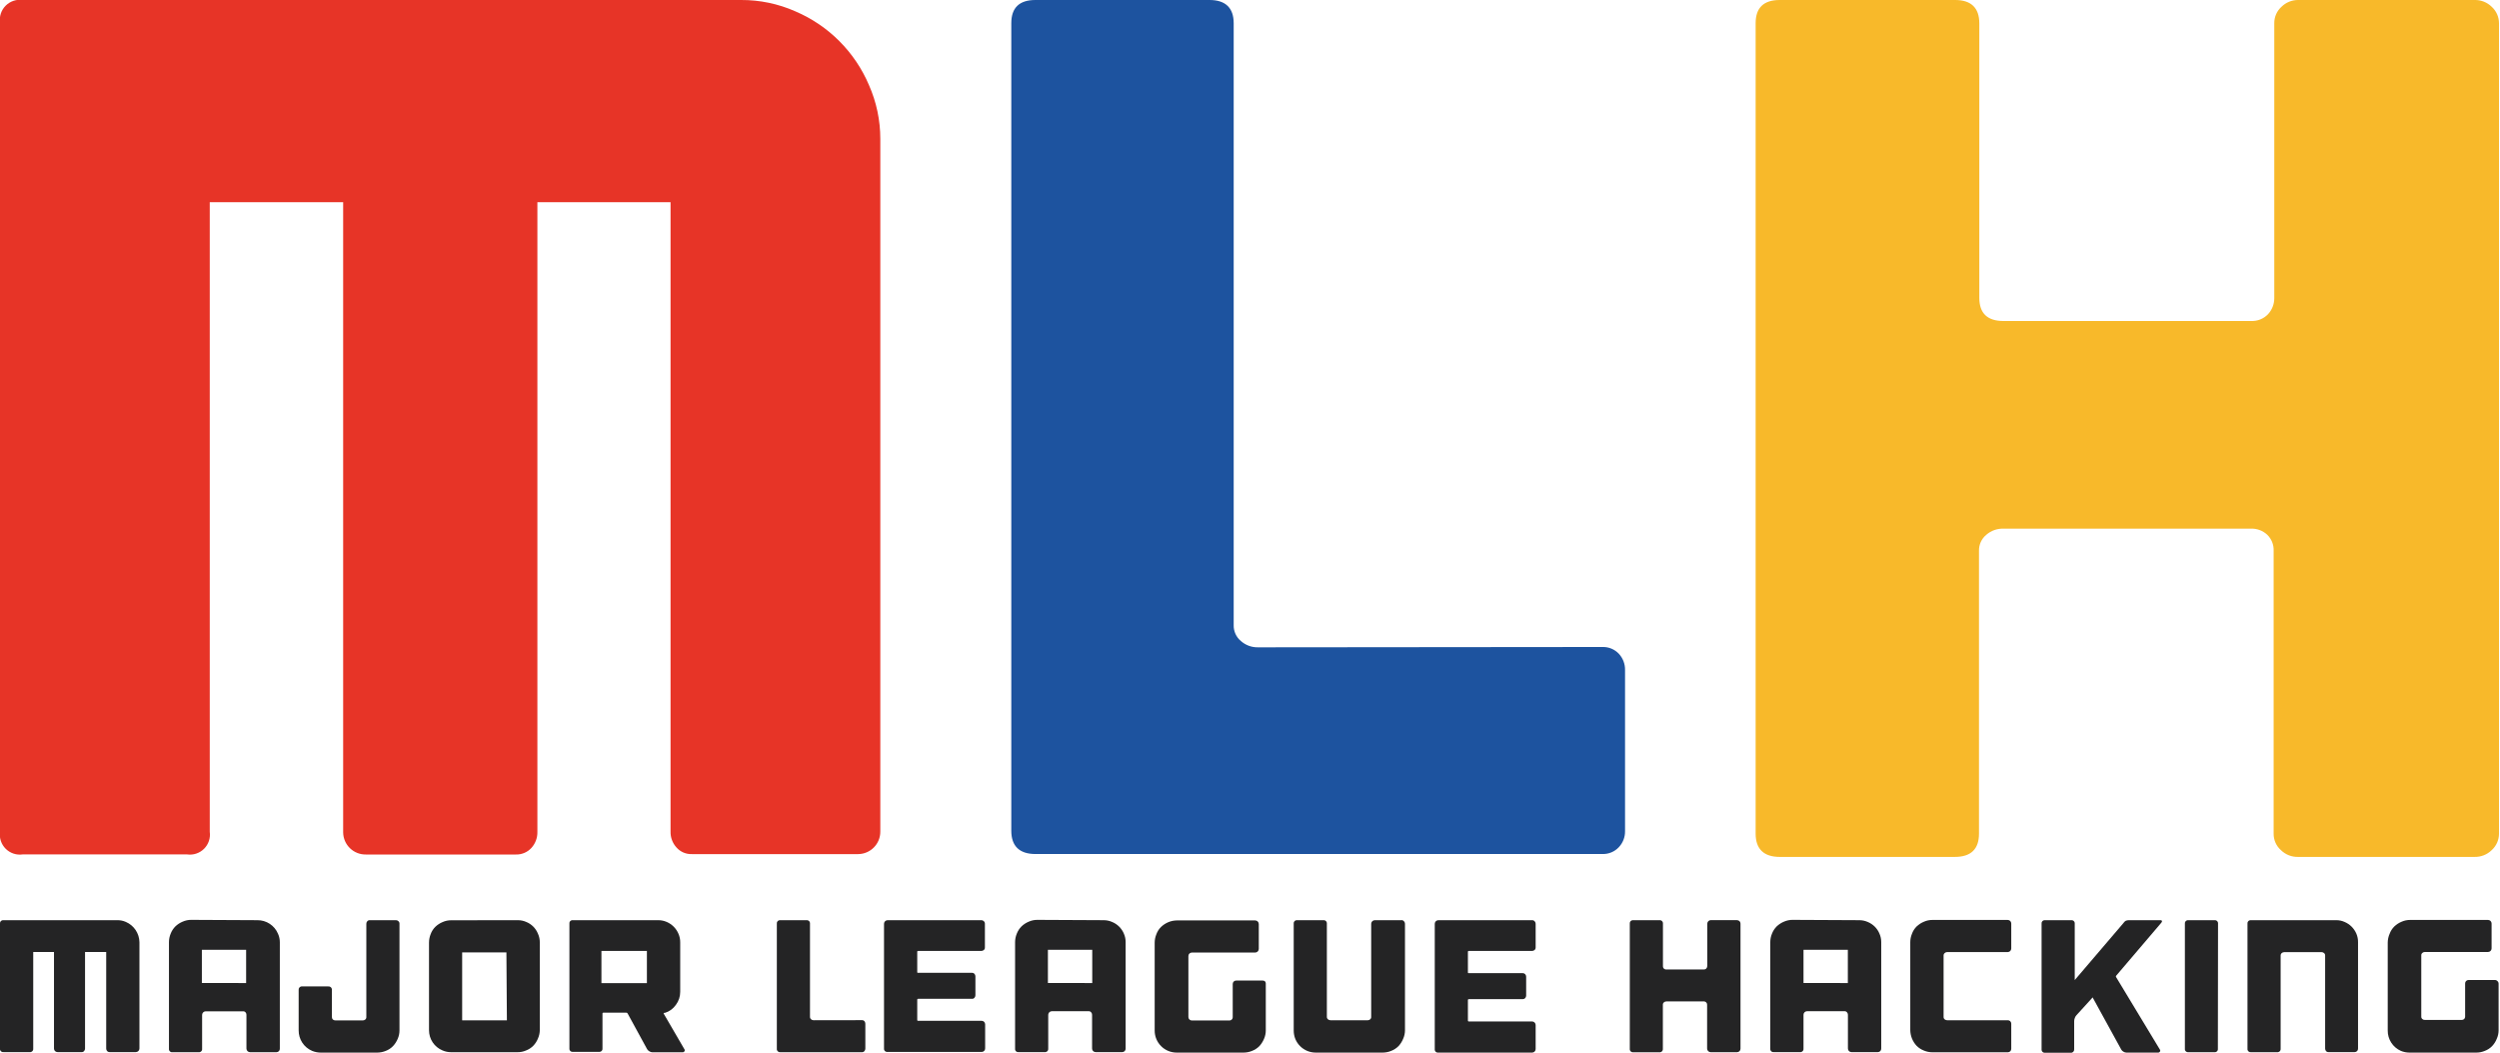
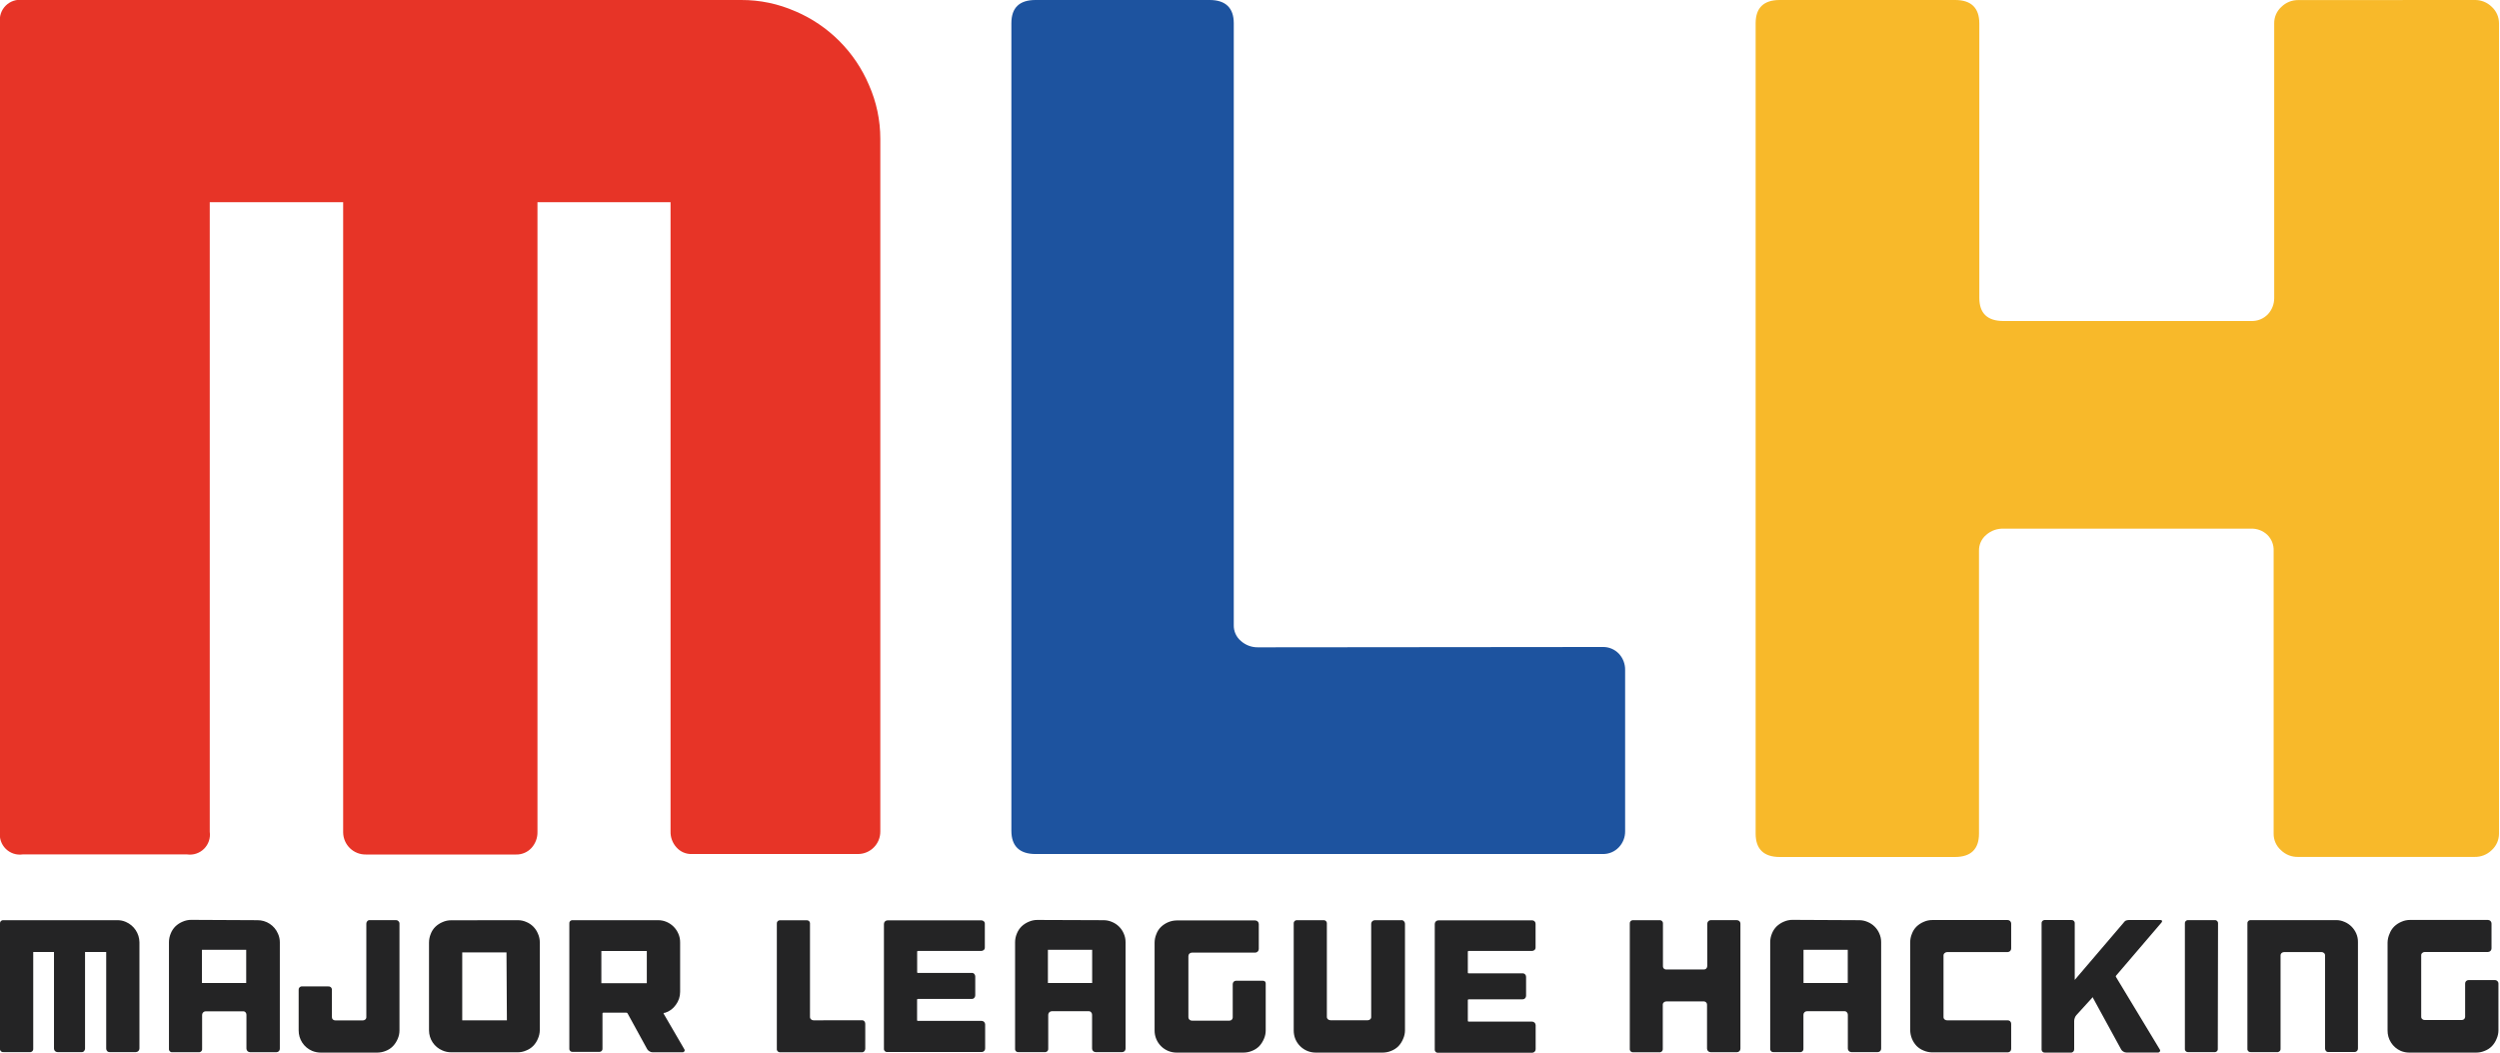
<svg xmlns="http://www.w3.org/2000/svg" viewBox="0 0 310.59 130.78">
-   <defs>
-     <style>.cls-1{fill:#242425;}.cls-2{fill:#e73427;}.cls-3{fill:#1d539f;}.cls-4{fill:#f8b92a;}</style>
-   </defs>
-   <g id="Layer_2" data-name="Layer 2">
-     <g id="Layer_1-2" data-name="Layer 1">
-       <g id="mlh-logo-color-dark">
-         <g id="Major_League_Hacking" data-name="Major League Hacking">
-           <path class="cls-1" d="M15.65,114.54a2.79,2.79,0,0,1,1.68,2.51v13.22a.45.45,0,0,1-.45.44H13.62a.39.39,0,0,1-.3-.12.47.47,0,0,1-.12-.32v-12H10.57v12a.45.45,0,0,1-.12.31.34.34,0,0,1-.3.13h-3a.44.44,0,0,1-.44-.44h0v-12H4.13v12a.39.39,0,0,1-.33.44H.45A.4.4,0,0,1,0,130.4V114.76a.39.39,0,0,1,.33-.44H14.57A2.52,2.52,0,0,1,15.65,114.54Z" />
-           <path class="cls-1" d="M32,114.32A2.75,2.75,0,0,1,34.55,116a2.56,2.56,0,0,1,.23,1.06v13.22a.42.42,0,0,1-.42.44H31.08a.45.45,0,0,1-.45-.44h0v-4.2a.44.44,0,0,0-.11-.31.38.38,0,0,0-.31-.13H25.57a.45.45,0,0,0-.45.44h0v4.2a.38.38,0,0,1-.32.44H21.45a.38.38,0,0,1-.45-.32V117.06a2.75,2.75,0,0,1,.21-1.06,2.6,2.6,0,0,1,.59-.91,2.91,2.91,0,0,1,.91-.59,2.58,2.58,0,0,1,1.06-.22Zm-1.41,7.81V118h-5.5v4.12Z" />
-           <path class="cls-1" d="M49.52,114.45a.37.37,0,0,1,.13.31V128a2.58,2.58,0,0,1-.22,1.06,3,3,0,0,1-.59.91,2.47,2.47,0,0,1-.9.59,2.8,2.8,0,0,1-1.07.21h-7a2.8,2.8,0,0,1-1.07-.21A2.74,2.74,0,0,1,37.12,128v-5a.4.4,0,0,1,.33-.45H40.8a.41.41,0,0,1,.45.33v3.47a.41.41,0,0,0,.12.31.46.46,0,0,0,.32.11h3.4a.44.44,0,0,0,.31-.11.38.38,0,0,0,.13-.31V114.76a.45.45,0,0,1,.12-.31.37.37,0,0,1,.31-.13h3.26A.39.39,0,0,1,49.52,114.45Z" />
-           <path class="cls-1" d="M64.35,114.32a2.58,2.58,0,0,1,1.06.22A2.64,2.64,0,0,1,66.86,116a2.56,2.56,0,0,1,.23,1.06v10.89a2.64,2.64,0,0,1-.23,1.07,2.78,2.78,0,0,1-.58.9,2.51,2.51,0,0,1-.91.59,2.54,2.54,0,0,1-1.06.21H56.05A2.61,2.61,0,0,1,55,130.5a2.71,2.71,0,0,1-1.68-2.5V117.11a2.8,2.8,0,0,1,.21-1.07,2.45,2.45,0,0,1,.58-.9,2.91,2.91,0,0,1,.91-.59,2.55,2.55,0,0,1,1.06-.22Zm-1.41,4h-5.5v8.44H63Z" />
-           <path class="cls-1" d="M85.06,130.35a.22.22,0,0,1,0,.27.27.27,0,0,1-.25.11H81.09a.7.7,0,0,1-.37-.11.75.75,0,0,1-.29-.27L78,125.9a.17.17,0,0,0-.17-.09H75a.1.1,0,0,0-.12.08,0,0,0,0,0,0,0v4.36a.38.38,0,0,1-.34.43H71.21a.39.39,0,0,1-.44-.32.24.24,0,0,1,0-.12V114.76a.38.38,0,0,1,.32-.44H81.81a2.62,2.62,0,0,1,1.06.22A2.78,2.78,0,0,1,84.32,116a2.58,2.58,0,0,1,.22,1.06v6.16a2.66,2.66,0,0,1-.53,1.61,2.58,2.58,0,0,1-1.35,1h-.07c-.11,0-.14.08-.08.14v0ZM80.4,118.14H74.75v4H80.4Z" />
-           <path class="cls-1" d="M107.12,126.74a.39.39,0,0,1,.31.12.47.47,0,0,1,.12.32v3.1a.45.45,0,0,1-.12.31.37.37,0,0,1-.31.13H97a.4.4,0,0,1-.45-.32V114.76a.39.39,0,0,1,.33-.44h3.35a.39.39,0,0,1,.44.33.2.2,0,0,1,0,.11v11.56a.4.4,0,0,0,.13.31.47.47,0,0,0,.32.12Z" />
-           <path class="cls-1" d="M122.28,114.45a.4.4,0,0,1,.13.31v2.95a.37.37,0,0,1-.13.31.45.45,0,0,1-.31.12h-7.86a.09.09,0,0,0-.11.08s0,0,0,0v2.55c0,.06,0,.09.11.09h6.7a.37.37,0,0,1,.3.13.45.45,0,0,1,.12.31v2.35a.45.45,0,0,1-.12.31.37.37,0,0,1-.3.13h-6.7a.1.1,0,0,0-.11.08,0,0,0,0,0,0,0v2.53a.09.09,0,0,0,.07.12H122a.44.44,0,0,1,.44.43v3a.43.43,0,0,1-.43.44H110.32a.4.4,0,0,1-.45-.32V114.76a.45.45,0,0,1,.45-.44H122A.42.42,0,0,1,122.28,114.45Z" />
-           <path class="cls-1" d="M137.15,114.32a2.6,2.6,0,0,1,1.07.22,2.69,2.69,0,0,1,1.46,1.45,2.55,2.55,0,0,1,.22,1.06v13.22a.42.42,0,0,1-.42.44h-3.31a.44.44,0,0,1-.44-.44h0v-4.2a.45.45,0,0,0-.12-.31.37.37,0,0,0-.31-.13h-4.57a.45.45,0,0,0-.45.44h0v4.2a.39.39,0,0,1-.33.44H126.6a.38.38,0,0,1-.44-.32.24.24,0,0,1,0-.12V117.06a2.75,2.75,0,0,1,.21-1.06,2.6,2.6,0,0,1,.59-.91,2.91,2.91,0,0,1,.91-.59,2.55,2.55,0,0,1,1.06-.22Zm-1.4,7.81V118h-5.51v4.12Z" />
-           <path class="cls-1" d="M157.2,121.9a.41.41,0,0,1,.12.32V128a2.58,2.58,0,0,1-.22,1.06,3.21,3.21,0,0,1-.58.91,2.6,2.6,0,0,1-.91.59,2.78,2.78,0,0,1-1.06.21h-8.3a2.73,2.73,0,0,1-2.74-2.74v-10.9a2.78,2.78,0,0,1,.21-1.06,2.44,2.44,0,0,1,.58-.91,3,3,0,0,1,.9-.59,2.81,2.81,0,0,1,1.07-.22H156a.45.45,0,0,1,.45.45h0v3.09a.45.45,0,0,1-.45.45h-7.85a.47.47,0,0,0-.32.12.44.44,0,0,0-.13.31v7.59a.42.42,0,0,0,.13.3.43.43,0,0,0,.32.12h4.64a.4.4,0,0,0,.42-.38v-4.14a.42.42,0,0,1,.42-.44h3.28A.43.43,0,0,1,157.2,121.9Z" />
-           <path class="cls-1" d="M174.49,114.45a.44.44,0,0,1,.13.31V128a2.59,2.59,0,0,1-.23,1.06,3,3,0,0,1-.58.91,2.6,2.6,0,0,1-.91.59,2.8,2.8,0,0,1-1.07.21h-8.3a2.78,2.78,0,0,1-1.06-.21A2.75,2.75,0,0,1,161,129.1a2.8,2.8,0,0,1-.21-1.07V114.76a.39.39,0,0,1,.33-.44h3.35a.39.39,0,0,1,.44.33.2.2,0,0,1,0,.11v11.56a.4.4,0,0,0,.13.31.47.47,0,0,0,.32.12H170a.42.42,0,0,0,.3-.12.37.37,0,0,0,.12-.31V114.76a.45.45,0,0,1,.45-.44h3.26A.39.39,0,0,1,174.49,114.45Z" />
-           <path class="cls-1" d="M190.73,114.45a.44.44,0,0,1,.13.31v2.95a.4.4,0,0,1-.13.31.47.47,0,0,1-.32.12h-7.85a.1.1,0,0,0-.12.08v2.59c0,.06,0,.09.12.09h6.7a.39.39,0,0,1,.3.13.45.45,0,0,1,.12.31v2.35a.45.45,0,0,1-.12.31.39.39,0,0,1-.3.13h-6.7a.11.11,0,0,0-.12.08v2.57a.1.1,0,0,0,.08.12h7.89a.45.45,0,0,1,.45.43v3a.44.44,0,0,1-.43.44H178.77a.39.39,0,0,1-.45-.32.24.24,0,0,1,0-.12V114.76a.45.45,0,0,1,.45-.44h11.64A.42.42,0,0,1,190.73,114.45Z" />
-           <path class="cls-1" d="M215.88,114.32a.42.42,0,0,1,.44.42v15.54a.43.43,0,0,1-.43.44h-3.27a.45.45,0,0,1-.45-.44h0v-5.45a.4.4,0,0,0-.38-.42h-4.67a.45.45,0,0,0-.32.12.37.37,0,0,0-.13.31v5.45a.39.39,0,0,1-.33.44.21.21,0,0,1-.11,0H203a.39.39,0,0,1-.44-.33.2.2,0,0,1,0-.11V114.76a.39.39,0,0,1,.33-.44h3.35a.39.39,0,0,1,.44.33.2.2,0,0,1,0,.11V120a.39.39,0,0,0,.33.44h4.75a.39.39,0,0,0,.31-.12.47.47,0,0,0,.12-.32v-5.25a.45.45,0,0,1,.45-.44h3.25Z" />
-           <path class="cls-1" d="M231.06,114.32a2.6,2.6,0,0,1,1.07.22,2.69,2.69,0,0,1,1.46,1.45,2.55,2.55,0,0,1,.22,1.06v13.22a.42.42,0,0,1-.42.44h-3.28a.44.44,0,0,1-.44-.44v-4.2a.45.45,0,0,0-.12-.31.37.37,0,0,0-.31-.13h-4.65a.44.44,0,0,0-.44.44h0v4.2a.39.39,0,0,1-.33.44h-3.35a.39.39,0,0,1-.45-.32V117.06a2.75,2.75,0,0,1,.21-1.06,2.6,2.6,0,0,1,.59-.91,3,3,0,0,1,.91-.59,2.62,2.62,0,0,1,1.06-.22Zm-1.4,7.81V118h-5.51v4.12Z" />
-           <path class="cls-1" d="M241.68,118.42a.39.39,0,0,0-.12.31v7.59a.39.39,0,0,0,.12.31.47.47,0,0,0,.32.12h7.53a.42.42,0,0,1,.44.42v3.12a.42.42,0,0,1-.42.44h-9.37a2.71,2.71,0,0,1-1.06-.21,2.6,2.6,0,0,1-.91-.59,2.92,2.92,0,0,1-.79-2V117.07a2.71,2.71,0,0,1,.21-1.06,2.44,2.44,0,0,1,.58-.91,2.91,2.91,0,0,1,.91-.59,2.55,2.55,0,0,1,1.06-.22h9.35a.44.44,0,0,1,.44.43v3.11a.44.44,0,0,1-.42.45H242A.45.45,0,0,0,241.68,118.42Z" />
-           <path class="cls-1" d="M263,121.23a.12.12,0,0,0,0,.16l5.44,9a.22.22,0,0,1,0,.27.27.27,0,0,1-.25.11h-3.9a.7.7,0,0,1-.37-.11.66.66,0,0,1-.28-.27L260.13,124c0-.09-.09-.09-.12,0l-1.94,2.13a.9.9,0,0,0-.2.34,1.1,1.1,0,0,0-.08.4v3.47a.41.41,0,0,1-.33.45h-3.28a.39.39,0,0,1-.44-.33.24.24,0,0,1,0-.12V114.76a.39.39,0,0,1,.33-.44h3.35a.39.39,0,0,1,.44.33.2.2,0,0,1,0,.11v7l6.05-7.08a1,1,0,0,1,.26-.27.93.93,0,0,1,.4-.09h3.89c.13,0,.2,0,.23.09s0,.15-.08.24Z" />
-           <path class="cls-1" d="M275.65,130.28a.38.38,0,0,1-.32.44H272a.39.39,0,0,1-.45-.32V114.76a.39.39,0,0,1,.33-.44h3.35a.39.39,0,0,1,.44.33.2.2,0,0,1,0,.11Z" />
-           <path class="cls-1" d="M291.4,114.54a2.76,2.76,0,0,1,1.46,1.45,2.57,2.57,0,0,1,.21,1.06v13.22a.42.42,0,0,1-.42.44h-3.24a.39.39,0,0,1-.31-.12.47.47,0,0,1-.12-.32V118.72a.37.37,0,0,0-.13-.31.45.45,0,0,0-.31-.12H283.9a.47.47,0,0,0-.32.12.4.4,0,0,0-.13.31v11.56a.39.39,0,0,1-.33.44h-3.35a.39.39,0,0,1-.44-.32.24.24,0,0,1,0-.12V114.76a.39.39,0,0,1,.33-.44h10.71A2.45,2.45,0,0,1,291.4,114.54Z" />
-           <path class="cls-1" d="M310.41,121.9a.42.42,0,0,1,.13.32V128a2.59,2.59,0,0,1-.23,1.06,2.82,2.82,0,0,1-.58.91,2.51,2.51,0,0,1-.91.59,2.71,2.71,0,0,1-1.06.21h-8.3a2.78,2.78,0,0,1-1.06-.21,2.74,2.74,0,0,1-1.64-2.56V117.11A2.8,2.8,0,0,1,297,116a2.45,2.45,0,0,1,.58-.9,2.91,2.91,0,0,1,.91-.59,2.55,2.55,0,0,1,1.06-.22h9.68a.44.44,0,0,1,.44.44v3.1a.44.44,0,0,1-.44.44h-7.86a.45.45,0,0,0-.31.12.37.37,0,0,0-.13.31v7.59a.37.37,0,0,0,.13.31.4.4,0,0,0,.31.11h4.59a.4.4,0,0,0,.42-.38v-4.14a.42.42,0,0,1,.42-.44h3.28A.43.43,0,0,1,310.41,121.9Z" />
-         </g>
-         <g id="M">
-           <path class="cls-2" d="M98.85,1.41A17.32,17.32,0,0,1,108,10.57a16.51,16.51,0,0,1,1.41,6.68v86.06a2.78,2.78,0,0,1-2.75,2.8H86a2.43,2.43,0,0,1-1.92-.82,2.82,2.82,0,0,1-.74-2V25.12H66.79v78.22a2.87,2.87,0,0,1-.74,2,2.52,2.52,0,0,1-1.93.82H45.47a2.78,2.78,0,0,1-2.82-2.74V25.12H26.07v78.22a2.49,2.49,0,0,1-2.82,2.81H2.82A2.49,2.49,0,0,1,0,103.34V2.81A2.49,2.49,0,0,1,2.82,0H92.11A16.46,16.46,0,0,1,98.85,1.41Z" />
-         </g>
-         <g id="L">
-           <path class="cls-3" d="M199.19,80.38a2.69,2.69,0,0,1,2,.83,2.89,2.89,0,0,1,.78,2.05v20a2.83,2.83,0,0,1-.78,2,2.67,2.67,0,0,1-2,.84h-70.5c-2,0-3-1-3-2.88V2.88c0-1.92,1-2.88,3-2.88h21.64c2,0,3,1,3,2.88V77.65a2.49,2.49,0,0,0,.91,2,3.09,3.09,0,0,0,2.11.77Z" />
-         </g>
-         <g id="H">
-           <path class="cls-4" d="M307.54,0a2.94,2.94,0,0,1,2.14.84,2.76,2.76,0,0,1,.91,2.05V103.57a2.76,2.76,0,0,1-.91,2.05,2.94,2.94,0,0,1-2.14.84H285.62a2.93,2.93,0,0,1-2.13-.84,2.69,2.69,0,0,1-.91-2.05V68.44a2.63,2.63,0,0,0-.79-2,2.82,2.82,0,0,0-2.05-.76H249a3.09,3.09,0,0,0-2.13.76,2.5,2.5,0,0,0-.91,2v35.13c0,1.92-1,2.89-3,2.89H221.2c-2,0-3-1-3-2.89V2.89c0-1.93,1-2.89,3-2.89H243c2,0,3,1,3,2.89V37c0,1.92,1,2.88,3,2.88h30.81a2.74,2.74,0,0,0,2.06-.83,2.93,2.93,0,0,0,.79-2V2.89a2.71,2.71,0,0,1,.9-2.05A2.92,2.92,0,0,1,285.62,0Z" />
-         </g>
-       </g>
-     </g>
-   </g>
+   <path d="M15.65 114.54a2.79 2.79.0 0 1 1.68 2.51v13.22a.45.45.0 0 1-.45.44h-3.26a.39.39.0 0 1-.3-.12.47.47.0 0 1-.12-.32v-12h-2.63v12a.45.45.0 0 1-.12.31.34.34.0 0 1-.3.13h-3a.44.44.0 0 1-.44-.44v-12H4.13v12a.39.39.0 0 1-.33.44H.45a.4.4.0 0 1-.45-.31v-15.64a.39.39.0 0 1 .33-.44h14.24a2.52 2.52.0 0 1 1.08.22zm16.35-.22a2.75 2.75.0 0 1 2.55 1.68 2.56 2.56.0 0 1 .23 1.06v13.22a.42.42.0 0 1-.42.44h-3.28a.45.45.0 0 1-.45-.44v-4.2a.44.44.0 0 0-.11-.31.38.38.0 0 0-.31-.13h-4.64a.45.45.0 0 0-.45.44v4.2a.38.38.0 0 1-.32.44h-3.35a.38.38.0 0 1-.45-.32v-13.34a2.75 2.75.0 0 1 .21-1.06 2.6 2.6.0 0 1 .59-.91 2.91 2.91.0 0 1 .91-.59 2.58 2.58.0 0 1 1.06-.22zm-1.4 7.8V118h-5.5v4.12zm18.92-7.67a.37.37.0 0 1 .13.31V128a2.58 2.58.0 0 1-.22 1.06 3 3 0 0 1-.59.91 2.47 2.47.0 0 1-.9.59 2.8 2.8.0 0 1-1.07.21h-7a2.8 2.8.0 0 1-1.07-.21 2.74 2.74.0 0 1-1.68-2.56v-5a.4.4.0 0 1 .33-.45h3.35a.41.41.0 0 1 .45.33v3.47a.41.41.0 0 0 .12.31.46.46.0 0 0 .32.11h3.4a.44.44.0 0 0 .31-.11.38.38.0 0 0 .13-.31v-11.6a.45.45.0 0 1 .12-.31.37.37.0 0 1 .31-.13h3.26a.39.39.0 0 1 .3.13zm14.83-.13a2.58 2.58.0 0 1 1.06.22 2.64 2.64.0 0 1 1.45 1.46 2.56 2.56.0 0 1 .23 1.06v10.9a2.64 2.64.0 0 1-.23 1.07 2.78 2.78.0 0 1-.58.9 2.51 2.51.0 0 1-.91.59 2.54 2.54.0 0 1-1.06.21h-8.26a2.61 2.61.0 0 1-1.05-.22 2.71 2.71.0 0 1-1.68-2.5v-10.9a2.8 2.8.0 0 1 .21-1.07 2.45 2.45.0 0 1 .58-.9 2.91 2.91.0 0 1 .91-.59 2.55 2.55.0 0 1 1.06-.22zm-1.4 4h-5.5v8.44H63zm22.1 12.03a.22.22.0 0 1 0 .27.27.27.0 0 1-.25.11h-3.7a.7.7.0 0 1-.37-.11.75.75.0 0 1-.29-.27L78 125.9a.17.17.0 0 0-.17-.09H75a.1.1.0 0 0-.12.08.0.0.0 0 0 0 0v4.36a.38.38.0 0 1-.34.43H71.2a.39.39.0 0 1-.44-.32.24.24.0 0 1 0-.12v-15.48a.38.38.0 0 1 .32-.44H81.8a2.62 2.62.0 0 1 1.06.22 2.78 2.78.0 0 1 1.45 1.46 2.58 2.58.0 0 1 .22 1.06v6.16a2.66 2.66.0 0 1-.53 1.61 2.58 2.58.0 0 1-1.35 1h-.07c-.1.0-.14.08-.08.14zm-4.66-12.2h-5.65v4h5.65zm26.72 8.6a.39.39.0 0 1 .31.12.47.47.0 0 1 .12.32v3.1a.45.45.0 0 1-.12.31.37.37.0 0 1-.31.13H97a.4.4.0 0 1-.45-.32v-15.64a.39.39.0 0 1 .33-.44h3.35a.39.39.0 0 1 .44.33.2.2.0 0 1 0 .11v11.56a.4.4.0 0 0 .13.31.47.47.0 0 0 .32.12zm15.16-12.3a.4.4.0 0 1 .13.31v2.95a.37.37.0 0 1-.13.31.45.45.0 0 1-.31.12h-7.86a.09.09.0 0 0-.11.08v2.55c0 .06.0.1.1.1h6.7a.37.37.0 0 1 .3.13.45.45.0 0 1 .12.31v2.35a.45.45.0 0 1-.12.31.37.37.0 0 1-.3.13h-6.7a.1.1.0 0 0-.11.08.0.0.0 0 0 0 0v2.53a.09.09.0 0 0 .07.12H122a.44.44.0 0 1 .44.43v3a.43.43.0 0 1-.43.44h-11.7a.4.4.0 0 1-.45-.32v-15.6a.45.45.0 0 1 .45-.44H122a.42.42.0 0 1 .28.13zm14.87-.13a2.6 2.6.0 0 1 1.07.22 2.69 2.69.0 0 1 1.46 1.45 2.55 2.55.0 0 1 .22 1.06v13.22a.42.42.0 0 1-.42.44h-3.3a.44.44.0 0 1-.44-.44v-4.2a.45.45.0 0 0-.12-.31.37.37.0 0 0-.31-.13h-4.57a.45.45.0 0 0-.45.44v4.2a.39.39.0 0 1-.33.44h-3.35a.38.38.0 0 1-.44-.32.24.24.0 0 1 0-.12v-13.2a2.75 2.75.0 0 1 .21-1.06 2.6 2.6.0 0 1 .59-.91 2.91 2.91.0 0 1 .91-.59 2.55 2.55.0 0 1 1.06-.22zm-1.4 7.8V118h-5.5v4.12zm21.45-.22a.41.41.0 0 1 .12.32V128a2.58 2.58.0 0 1-.22 1.06 3.21 3.21.0 0 1-.58.91 2.6 2.6.0 0 1-.91.59 2.78 2.78.0 0 1-1.06.21h-8.3a2.73 2.73.0 0 1-2.74-2.74v-10.9a2.78 2.78.0 0 1 .21-1.06 2.44 2.44.0 0 1 .58-.91 3 3 0 0 1 .9-.59 2.81 2.81.0 0 1 1.07-.22H156a.45.45.0 0 1 .45.45v3.1a.45.45.0 0 1-.45.45h-7.85a.47.47.0 0 0-.32.12.44.44.0 0 0-.13.31v7.6a.42.42.0 0 0 .13.3.43.43.0 0 0 .32.12h4.64a.4.4.0 0 0 .42-.38v-4.14a.42.42.0 0 1 .42-.44h3.28a.43.43.0 0 1 .29.08zm17.3-7.45a.44.44.0 0 1 .13.31V128a2.59 2.59.0 0 1-.23 1.06 3 3 0 0 1-.58.91 2.6 2.6.0 0 1-.91.59 2.8 2.8.0 0 1-1.07.21h-8.3a2.78 2.78.0 0 1-1.06-.21 2.75 2.75.0 0 1-1.47-1.46 2.8 2.8.0 0 1-.21-1.07v-13.27a.39.39.0 0 1 .33-.44h3.35a.39.39.0 0 1 .44.33.2.2.0 0 1 0 .11v11.56a.4.4.0 0 0 .13.31.47.47.0 0 0 .32.12H170a.42.42.0 0 0 .3-.12.37.37.0 0 0 .12-.31v-11.56a.45.45.0 0 1 .45-.44h3.26a.39.39.0 0 1 .36.13zm16.23.0a.44.44.0 0 1 .13.31v2.95a.4.4.0 0 1-.13.31.47.47.0 0 1-.32.12h-7.85a.1.1.0 0 0-.12.08v2.6c0 .06.0.1.12.1h6.7a.39.39.0 0 1 .3.13.45.45.0 0 1 .12.31v2.35a.45.45.0 0 1-.12.31.39.39.0 0 1-.3.13h-6.7a.11.11.0 0 0-.12.08v2.57a.1.1.0 0 0 .08.12h7.9a.45.45.0 0 1 .45.43v3a.44.44.0 0 1-.43.44h-11.66a.39.39.0 0 1-.45-.32.24.24.0 0 1 0-.12v-15.57a.45.45.0 0 1 .45-.44h11.64a.42.42.0 0 1 .32.13zm25.15-.13a.42.42.0 0 1 .44.42v15.54a.43.43.0 0 1-.43.44h-3.27a.45.45.0 0 1-.45-.44v-5.45a.4.4.0 0 0-.38-.42h-4.67a.45.45.0 0 0-.32.12.37.37.0 0 0-.13.31v5.45a.39.39.0 0 1-.33.44.21.21.0 0 1-.11.0H203a.39.39.0 0 1-.44-.33.2.2.0 0 1 0-.11v-15.53a.39.39.0 0 1 .33-.44h3.35a.39.39.0 0 1 .44.33.2.2.0 0 1 0 .11V120a.39.39.0 0 0 .33.44h4.75a.39.39.0 0 0 .31-.12.47.47.0 0 0 .12-.32v-5.25a.45.45.0 0 1 .45-.44h3.25zm15.18.0a2.6 2.6.0 0 1 1.07.22 2.69 2.69.0 0 1 1.46 1.45 2.55 2.55.0 0 1 .22 1.06v13.22a.42.42.0 0 1-.42.44h-3.28a.44.44.0 0 1-.44-.44v-4.2a.45.45.0 0 0-.12-.31.37.37.0 0 0-.31-.13h-4.65a.44.44.0 0 0-.44.44v4.2a.39.39.0 0 1-.33.44h-3.35a.39.39.0 0 1-.45-.32v-13.33a2.75 2.75.0 0 1 .21-1.06 2.6 2.6.0 0 1 .59-.91 3 3 0 0 1 .91-.59 2.62 2.62.0 0 1 1.06-.22zm-1.4 7.8V118h-5.5v4.12zm12.02-3.7a.39.39.0 0 0-.12.31v7.6a.39.39.0 0 0 .12.31.47.47.0 0 0 .32.12h7.53a.42.42.0 0 1 .44.42v3.12a.42.42.0 0 1-.42.44h-9.37a2.71 2.71.0 0 1-1.06-.21 2.6 2.6.0 0 1-.91-.59 2.92 2.92.0 0 1-.79-2v-10.86a2.71 2.71.0 0 1 .21-1.06 2.44 2.44.0 0 1 .58-.91 2.91 2.91.0 0 1 .91-.59 2.55 2.55.0 0 1 1.06-.22h9.35a.44.44.0 0 1 .44.43v3.1a.44.44.0 0 1-.42.45H242a.45.45.0 0 0-.32.14zm21.32 2.8a.12.12.0 0 0 0 .16l5.44 9a.22.22.0 0 1 0 .27.27.27.0 0 1-.25.11h-3.9a.7.7.0 0 1-.37-.11.66.66.0 0 1-.28-.27l-3.5-6.4c0-.1-.1-.1-.12.0l-1.94 2.13a.9.9.0 0 0-.2.34 1.1 1.1.0 0 0-.08.4v3.47a.41.41.0 0 1-.33.45h-3.28a.39.39.0 0 1-.44-.33.24.24.0 0 1 0-.12v-15.58a.39.39.0 0 1 .33-.44h3.35a.39.39.0 0 1 .44.33.2.2.0 0 1 0 .11v7l6.05-7.08a1 1 0 0 1 .26-.27.93.93.0 0 1 .4-.09h3.9c.13.0.2.0.23.1s0 .15-.08.24zm12.65 9.05a.38.38.0 0 1-.32.44H272a.39.39.0 0 1-.45-.32v-15.64a.39.39.0 0 1 .33-.44h3.35a.39.39.0 0 1 .44.33.2.2.0 0 1 0 .11zm15.75-15.74a2.76 2.76.0 0 1 1.46 1.45 2.57 2.57.0 0 1 .21 1.06v13.22a.42.42.0 0 1-.42.44h-3.24a.39.39.0 0 1-.31-.12.47.47.0 0 1-.12-.32v-11.55a.37.37.0 0 0-.13-.31.45.45.0 0 0-.31-.12h-4.64a.47.47.0 0 0-.32.12.4.4.0 0 0-.13.31v11.56a.39.39.0 0 1-.33.44h-3.35a.39.39.0 0 1-.44-.32.24.24.0 0 1 0-.12v-15.52a.39.39.0 0 1 .33-.44h10.7a2.45 2.45.0 0 1 1.03.22zm19 7.36a.42.42.0 0 1 .13.32V128a2.59 2.59.0 0 1-.23 1.06 2.82 2.82.0 0 1-.58.91 2.51 2.51.0 0 1-.91.59 2.71 2.71.0 0 1-1.06.21h-8.3a2.78 2.78.0 0 1-1.06-.21 2.74 2.74.0 0 1-1.64-2.56v-10.9a2.8 2.8.0 0 1 .25-1.1 2.45 2.45.0 0 1 .58-.9 2.91 2.91.0 0 1 .91-.59 2.55 2.55.0 0 1 1.06-.22h9.68a.44.44.0 0 1 .44.44v3.1a.44.44.0 0 1-.44.44h-7.86a.45.45.0 0 0-.31.12.37.37.0 0 0-.13.31v7.6a.37.37.0 0 0 .13.31.4.4.0 0 0 .31.11h4.6a.4.4.0 0 0 .42-.38v-4.14a.42.42.0 0 1 .42-.44h3.28a.43.43.0 0 1 .33.15z" fill="#242425" />
+   <path d="M98.85 1.4a17.32 17.32.0 0 1 9.15 9.16 16.51 16.51.0 0 1 1.41 6.68v86.06a2.78 2.78.0 0 1-2.75 2.8H86a2.43 2.43.0 0 1-1.92-.82 2.82 2.82.0 0 1-.74-2V25.12H66.8v78.22a2.87 2.87.0 0 1-.74 2 2.52 2.52.0 0 1-1.93.82H45.47a2.78 2.78.0 0 1-2.82-2.74v-78.3H26.07v78.22a2.49 2.49.0 0 1-2.82 2.81H2.82A2.49 2.49.0 0 1 0 103.34V2.8A2.49 2.49.0 0 1 2.82.0h89.3a16.46 16.46.0 0 1 6.74 1.41z" fill="#e73427" />
+   <path d="M199.2 80.38a2.69 2.69.0 0 1 2 .83 2.89 2.89.0 0 1 .78 2.05v20a2.83 2.83.0 0 1-.78 2 2.67 2.67.0 0 1-2 .84h-70.5c-2 0-3-1-3-2.88V2.88c0-1.92 1-2.88 3-2.88h21.64c2 0 3 1 3 2.88v74.77a2.49 2.49.0 0 0 .91 2 3.09 3.09.0 0 0 2.11.77z" fill="#1d539f" />
+   <path d="M307.54.0a2.94 2.94.0 0 1 2.14.84 2.76 2.76.0 0 1 .91 2.05v100.68a2.76 2.76.0 0 1-.91 2.05 2.94 2.94.0 0 1-2.14.84h-21.92a2.93 2.93.0 0 1-2.13-.84 2.69 2.69.0 0 1-.91-2.05V68.44a2.63 2.63.0 0 0-.79-2 2.82 2.82.0 0 0-2.05-.76H249a3.09 3.09.0 0 0-2.13.76 2.5 2.5.0 0 0-.91 2v35.13c0 1.92-1 2.9-3 2.9H221.2c-2 0-3-1-3-2.9V2.9c0-1.93 1-2.9 3-2.9H243c2 0 3 1 3 2.9V37c0 1.92 1 2.88 3 2.88h30.8a2.74 2.74.0 0 0 2.06-.83 2.93 2.93.0 0 0 .79-2V2.9a2.71 2.71.0 0 1 .9-2.05 2.92 2.92.0 0 1 2.06-.84z" fill="#f8b92a" />
</svg>
